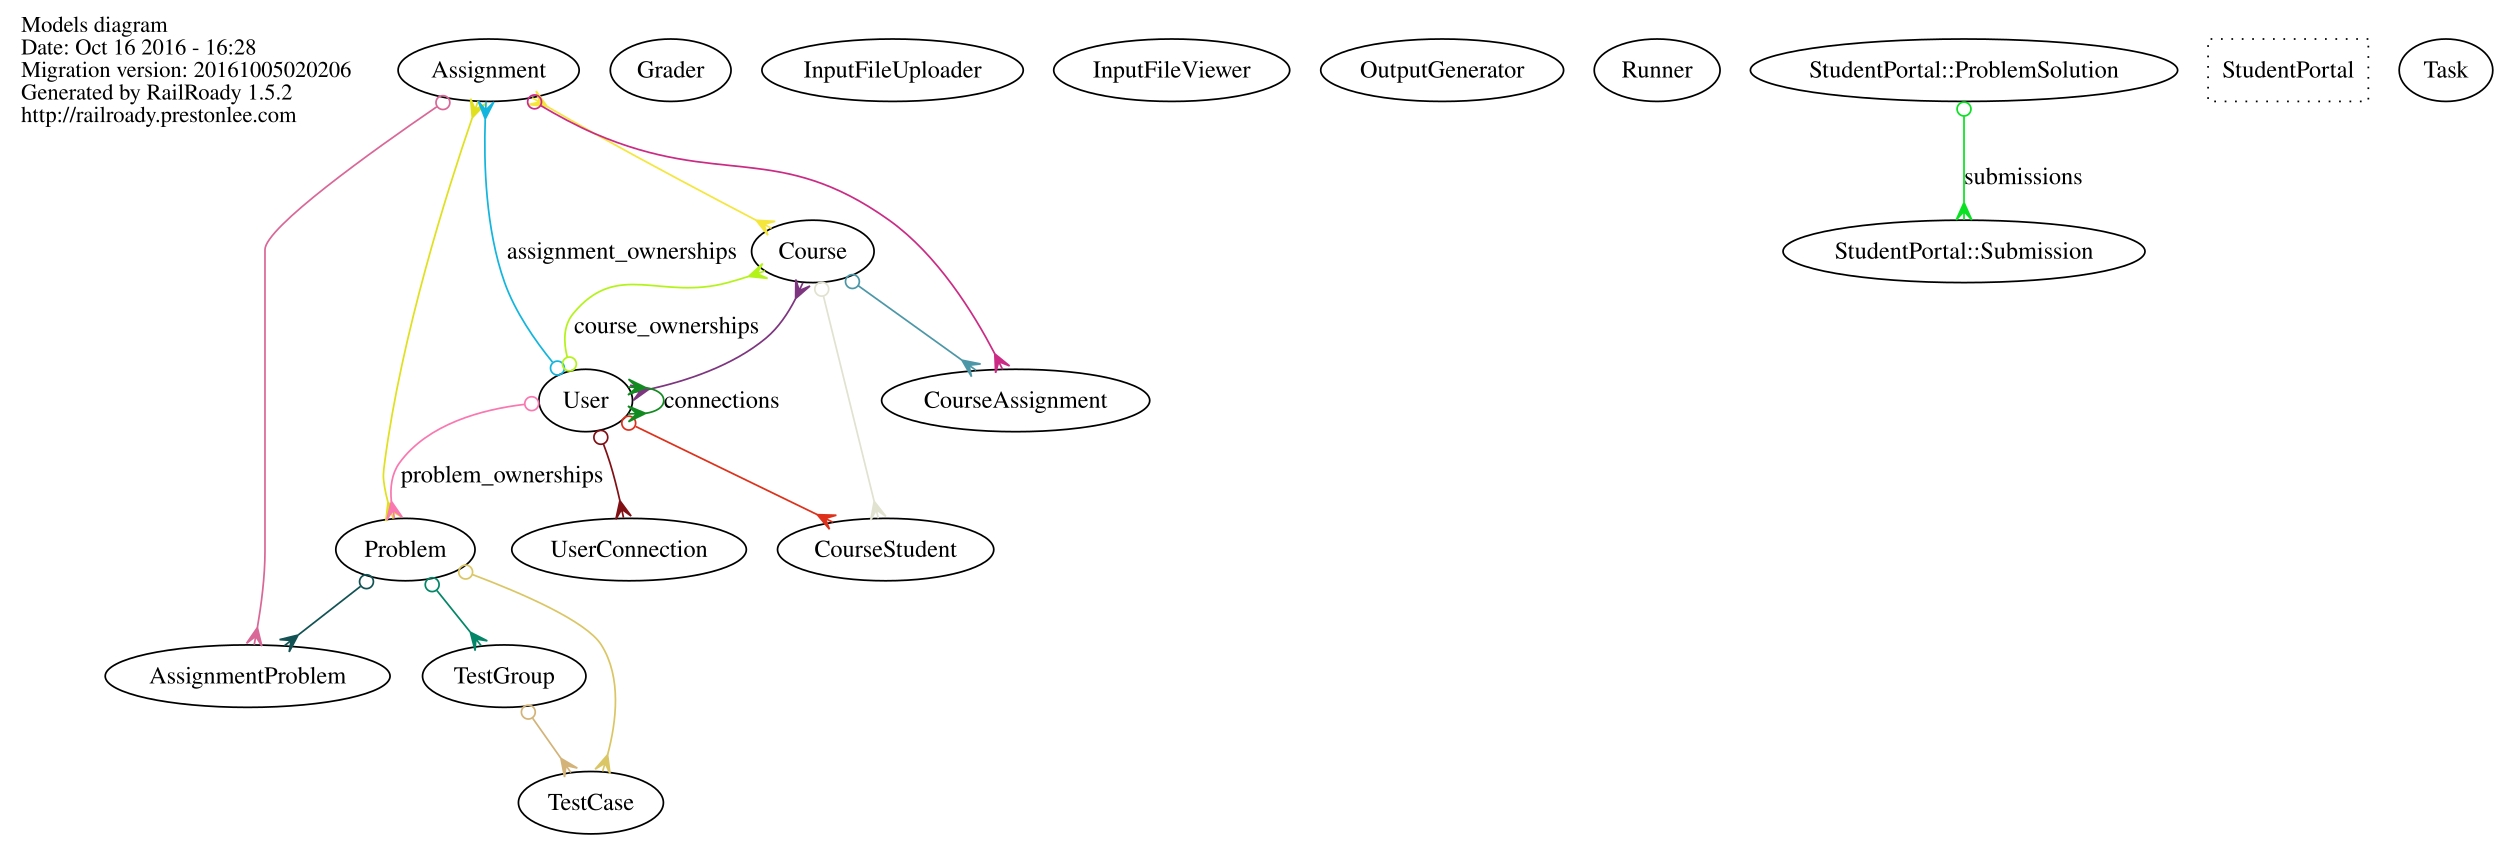
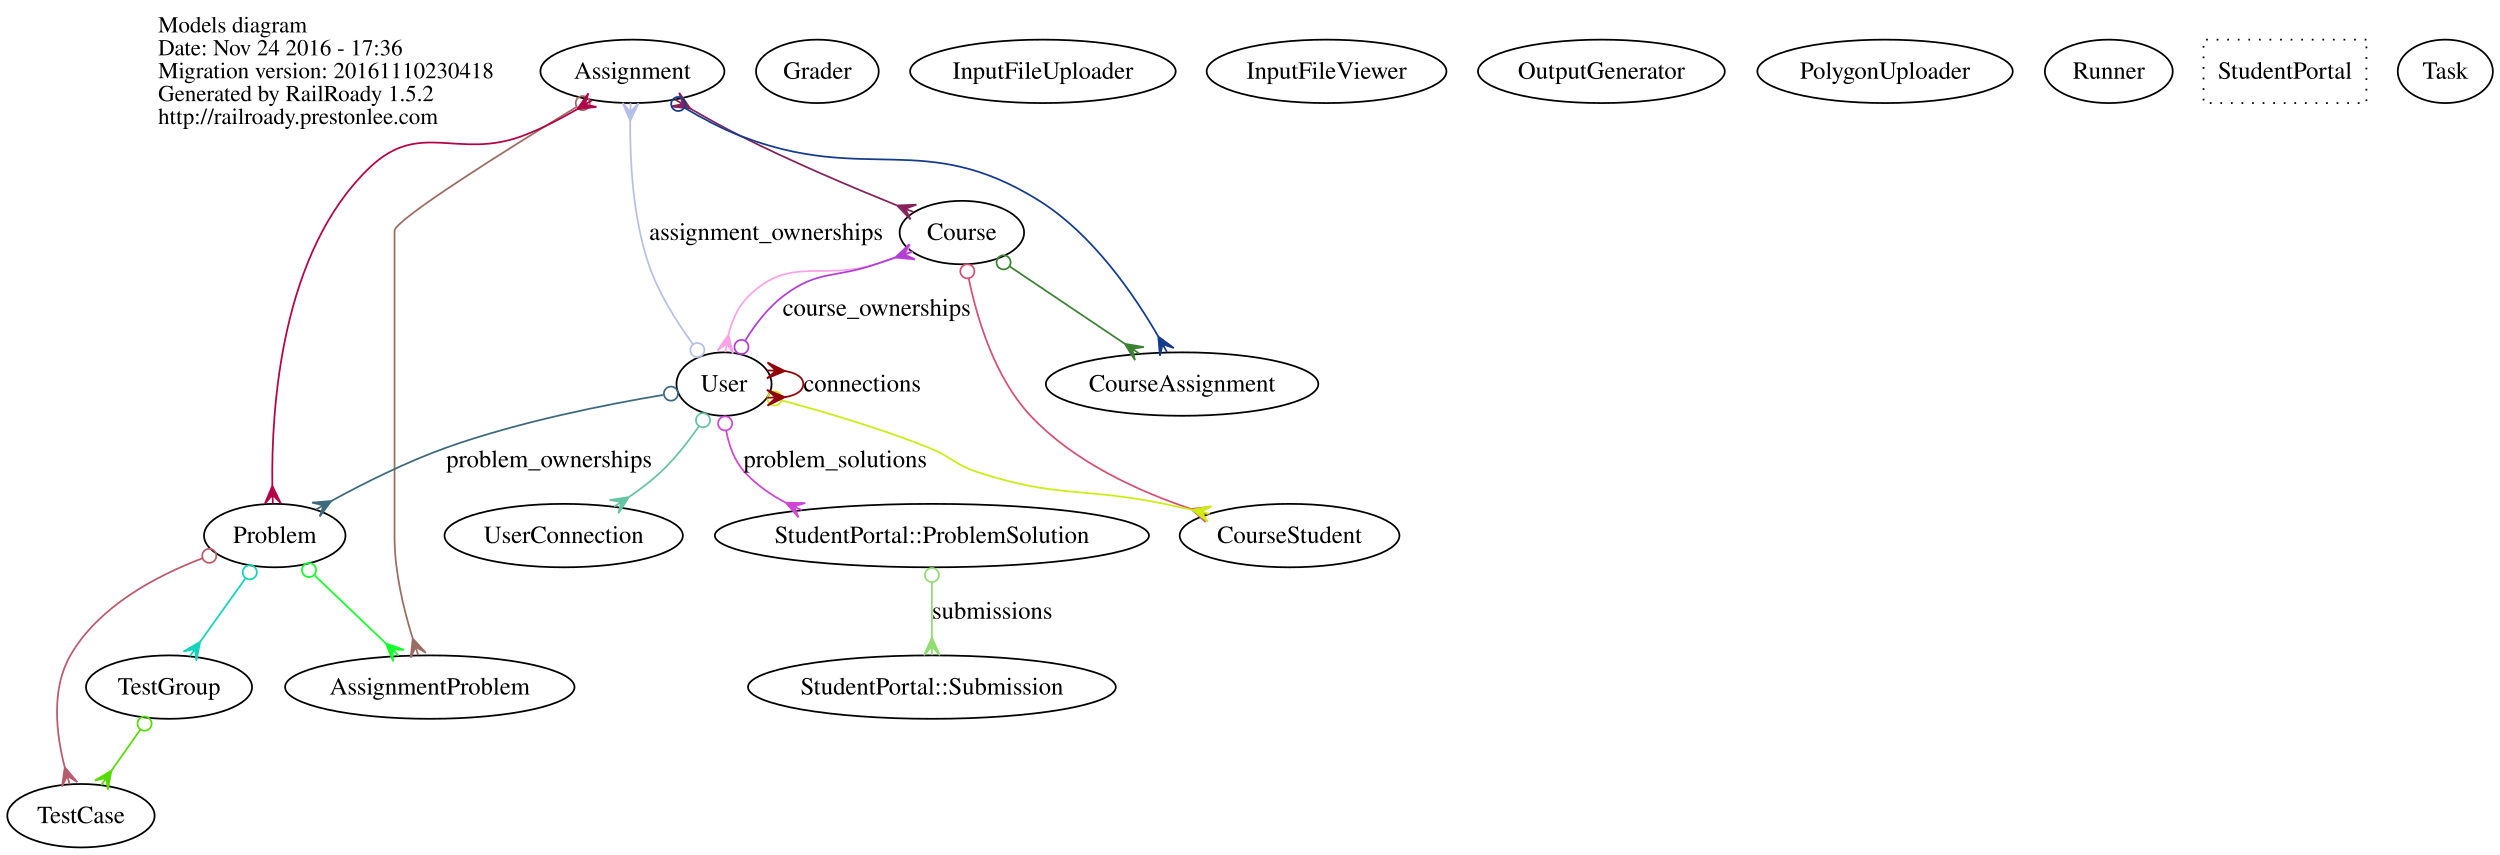
- <svg xmlns="http://www.w3.org/2000/svg" width="1442pt" height="485pt" viewBox="0.00 0.00 1441.69 485.00">
+ <svg xmlns="http://www.w3.org/2000/svg" width="1419pt" height="485pt" viewBox="0.00 0.00 1418.91 485.00">
  <g id="graph0" class="graph" transform="scale(1 1) rotate(0) translate(4 481)">
-     <polygon fill="none" stroke="none" points="-4,4 -4,-481 1437.69,-481 1437.69,4 -4,4" />
+     <polygon fill="none" stroke="none" points="-4,4 -4,-481 1414.91,-481 1414.91,4 -4,4" />
    <g id="node1" class="node">
-       <text text-anchor="start" x="8" y="-462.6" font-family="Times,serif" font-size="13.00">Models diagram</text>
-       <text text-anchor="start" x="8" y="-449.6" font-family="Times,serif" font-size="13.00">Date: Oct 16 2016 - 16:28</text>
-       <text text-anchor="start" x="8" y="-436.6" font-family="Times,serif" font-size="13.00">Migration version: 20161005020206</text>
-       <text text-anchor="start" x="8" y="-423.6" font-family="Times,serif" font-size="13.00">Generated by RailRoady 1.5.2</text>
-       <text text-anchor="start" x="8" y="-410.6" font-family="Times,serif" font-size="13.00">http://railroady.prestonlee.com</text>
+       <text text-anchor="start" x="85.694" y="-462.6" font-family="Times,serif" font-size="13.00">Models diagram</text>
+       <text text-anchor="start" x="85.694" y="-449.6" font-family="Times,serif" font-size="13.00">Date: Nov 24 2016 - 17:36</text>
+       <text text-anchor="start" x="85.694" y="-436.6" font-family="Times,serif" font-size="13.00">Migration version: 20161110230418</text>
+       <text text-anchor="start" x="85.694" y="-423.6" font-family="Times,serif" font-size="13.00">Generated by RailRoady 1.5.2</text>
+       <text text-anchor="start" x="85.694" y="-410.6" font-family="Times,serif" font-size="13.00">http://railroady.prestonlee.com</text>
    </g>
    <g id="node2" class="node">
-       <ellipse fill="none" stroke="black" cx="277.688" cy="-440.5" rx="52.219" ry="18" />
-       <text text-anchor="middle" x="277.688" y="-436.3" font-family="Times,serif" font-size="14.00">Assignment</text>
+       <ellipse fill="none" stroke="black" cx="354.905" cy="-440.5" rx="52.219" ry="18" />
+       <text text-anchor="middle" x="354.905" y="-436.3" font-family="Times,serif" font-size="14.00">Assignment</text>
    </g>
    <g id="node3" class="node">
-       <ellipse fill="none" stroke="black" cx="138.688" cy="-91" rx="82.154" ry="18" />
-       <text text-anchor="middle" x="138.688" y="-86.8" font-family="Times,serif" font-size="14.00">AssignmentProblem</text>
+       <ellipse fill="none" stroke="black" cx="239.905" cy="-91" rx="82.154" ry="18" />
+       <text text-anchor="middle" x="239.905" y="-86.8" font-family="Times,serif" font-size="14.00">AssignmentProblem</text>
    </g>
    <g id="edge3" class="edge">
-       <path fill="none" stroke="#d96797" d="M247.796,-419.433C209.69,-393.335 148.688,-349.589 148.688,-337 148.688,-337 148.688,-337 148.688,-163 148.688,-148.365 146.579,-132.197 144.298,-118.991" />
-       <ellipse fill="none" stroke="#d96797" cx="251.32" cy="-421.836" rx="4" ry="4" />
-       <polygon fill="#d96797" stroke="#d96797" points="144.291,-118.954 146.893,-108.301 143.379,-114.038 142.468,-109.121 142.468,-109.121 142.468,-109.121 143.379,-114.038 138.044,-109.941 144.291,-118.954 144.291,-118.954" />
+       <path fill="none" stroke="#9b6c62" d="M322.982,-420.18C283.064,-395.762 219.905,-356.155 219.905,-350 219.905,-350 219.905,-350 219.905,-176 219.905,-156.57 225.032,-135.283 230.094,-119" />
+       <ellipse fill="none" stroke="#9b6c62" cx="326.73" cy="-422.467" rx="4" ry="4" />
+       <polygon fill="#9b6c62" stroke="#9b6c62" points="230.229,-118.59 237.631,-110.499 231.793,-113.841 233.357,-109.092 233.357,-109.092 233.357,-109.092 231.793,-113.841 229.082,-107.684 230.229,-118.59 230.229,-118.59" />
    </g>
    <g id="node4" class="node">
-       <ellipse fill="none" stroke="black" cx="464.688" cy="-336" rx="35.322" ry="18" />
-       <text text-anchor="middle" x="464.688" y="-331.8" font-family="Times,serif" font-size="14.00">Course</text>
+       <ellipse fill="none" stroke="black" cx="541.905" cy="-349" rx="35.322" ry="18" />
+       <text text-anchor="middle" x="541.905" y="-344.8" font-family="Times,serif" font-size="14.00">Course</text>
    </g>
    <g id="edge2" class="edge">
-       <path fill="none" stroke="#f4e63c" d="M311.632,-419.437C320.407,-414.335 329.867,-408.909 338.688,-404 370.115,-386.508 406.417,-367.309 431.96,-353.964" />
-       <polygon fill="#f4e63c" stroke="#f4e63c" points="311.425,-419.557 300.521,-420.715 307.108,-422.079 302.79,-424.601 302.79,-424.601 302.79,-424.601 307.108,-422.079 305.06,-428.487 311.425,-419.557 311.425,-419.557" />
-       <polygon fill="#f4e63c" stroke="#f4e63c" points="431.987,-353.95 442.935,-353.317 436.421,-351.638 440.854,-349.326 440.854,-349.326 440.854,-349.326 436.421,-351.638 438.774,-345.336 431.987,-353.95 431.987,-353.95" />
+       <path fill="none" stroke="#862259" d="M387.821,-419.36C396.808,-414.133 406.628,-408.666 415.905,-404 445.187,-389.274 479.429,-374.764 504.82,-364.5" />
+       <polygon fill="#862259" stroke="#862259" points="387.776,-419.386 376.876,-420.592 383.469,-421.927 379.163,-424.467 379.163,-424.467 379.163,-424.467 383.469,-421.927 381.45,-428.343 387.776,-419.386 387.776,-419.386" />
+       <polygon fill="#862259" stroke="#862259" points="505.149,-364.368 516.106,-364.823 509.79,-362.507 514.431,-360.646 514.431,-360.646 514.431,-360.646 509.79,-362.507 512.756,-356.469 505.149,-364.368 505.149,-364.368" />
    </g>
    <g id="node5" class="node">
-       <ellipse fill="none" stroke="black" cx="581.688" cy="-250" rx="77.326" ry="18" />
-       <text text-anchor="middle" x="581.688" y="-245.8" font-family="Times,serif" font-size="14.00">CourseAssignment</text>
+       <ellipse fill="none" stroke="black" cx="666.905" cy="-263" rx="77.326" ry="18" />
+       <text text-anchor="middle" x="666.905" y="-258.8" font-family="Times,serif" font-size="14.00">CourseAssignment</text>
    </g>
    <g id="edge1" class="edge">
-       <path fill="none" stroke="#cb2b84" d="M307.831,-420.028C317.441,-414.352 328.284,-408.479 338.688,-404 411.024,-372.856 444.597,-399.769 508.688,-354 536.435,-334.185 557.417,-300.417 569.609,-276.971" />
-       <ellipse fill="none" stroke="#cb2b84" cx="304.175" cy="-422.236" rx="4" ry="4" />
-       <polygon fill="#cb2b84" stroke="#cb2b84" points="569.659,-276.87 578.165,-269.949 571.901,-272.401 574.142,-267.931 574.142,-267.931 574.142,-267.931 571.901,-272.401 570.12,-265.914 569.659,-276.87 569.659,-276.87" />
+       <path fill="none" stroke="#153b8c" d="M384.612,-419.715C394.274,-413.971 405.257,-408.138 415.905,-404 487.978,-375.989 520.365,-408.031 585.905,-367 616.035,-348.137 639.561,-313.927 653.32,-290.133" />
+       <ellipse fill="none" stroke="#153b8c" cx="380.921" cy="-421.973" rx="4" ry="4" />
+       <polygon fill="#153b8c" stroke="#153b8c" points="653.396,-289.997 662.203,-283.464 655.836,-285.632 658.276,-281.268 658.276,-281.268 658.276,-281.268 655.836,-285.632 654.348,-279.072 653.396,-289.997 653.396,-289.997" />
+     </g>
+     <g id="node12" class="node">
+       <ellipse fill="none" stroke="black" cx="151.905" cy="-177" rx="40.149" ry="18" />
+       <text text-anchor="middle" x="151.905" y="-172.8" font-family="Times,serif" font-size="14.00">Problem</text>
+     </g>
+     <g id="edge4" class="edge">
+       <path fill="none" stroke="#b30348" d="M323.49,-418.958C313.969,-413.444 303.278,-407.928 292.905,-404 255.979,-390.016 234.515,-413.214 205.905,-386 155.585,-338.134 149.893,-249.899 150.533,-205.314" />
+       <polygon fill="#b30348" stroke="#b30348" points="323.638,-419.047 329.896,-428.051 327.925,-421.62 332.212,-424.193 332.212,-424.193 332.212,-424.193 327.925,-421.62 334.528,-420.335 323.638,-419.047 323.638,-419.047" />
+       <polygon fill="#b30348" stroke="#b30348" points="150.536,-205.219 155.298,-195.341 150.668,-200.221 150.799,-195.223 150.799,-195.223 150.799,-195.223 150.668,-200.221 146.301,-195.104 150.536,-205.219 150.536,-205.219" />
+     </g>
+     <g id="edge5" class="edge">
+       <path fill="none" stroke="#3b8333" d="M569.062,-329.751C588.256,-316.852 614.076,-299.502 634.372,-285.863" />
+       <ellipse fill="none" stroke="#3b8333" cx="565.587" cy="-332.086" rx="4" ry="4" />
+       <polygon fill="#3b8333" stroke="#3b8333" points="634.396,-285.846 645.206,-284.003 638.546,-283.057 642.696,-280.268 642.696,-280.268 642.696,-280.268 638.546,-283.057 640.186,-276.533 634.396,-285.846 634.396,-285.846" />
+     </g>
+     <g id="node6" class="node">
+       <ellipse fill="none" stroke="black" cx="727.905" cy="-177" rx="62.367" ry="18" />
+       <text text-anchor="middle" x="727.905" y="-172.8" font-family="Times,serif" font-size="14.00">CourseStudent</text>
+     </g>
+     <g id="edge6" class="edge">
+       <path fill="none" stroke="#d45173" d="M545.789,-323.034C550.513,-300.198 560.536,-266.754 580.905,-245 605.209,-219.045 641.493,-202.365 671.931,-192.14" />
+       <ellipse fill="none" stroke="#d45173" cx="545.03" cy="-326.998" rx="4" ry="4" />
+       <polygon fill="#d45173" stroke="#d45173" points="672.063,-192.098 682.96,-193.328 676.824,-190.57 681.585,-189.043 681.585,-189.043 681.585,-189.043 676.824,-190.57 680.211,-184.758 672.063,-192.098 672.063,-192.098" />
+     </g>
+     <g id="node20" class="node">
+       <ellipse fill="none" stroke="black" cx="406.905" cy="-263" rx="27" ry="18" />
+       <text text-anchor="middle" x="406.905" y="-258.8" font-family="Times,serif" font-size="14.00">User</text>
+     </g>
+     <g id="edge7" class="edge">
+       <path fill="none" stroke="#f9a4e6" d="M504.495,-334.639C500.597,-333.361 496.681,-332.124 492.905,-331 461.293,-321.585 444.614,-335.932 420.905,-313 414.914,-307.205 411.436,-299.038 409.433,-291.03" />
+       <polygon fill="#f9a4e6" stroke="#f9a4e6" points="504.582,-334.668 512.624,-342.123 509.321,-336.263 514.059,-337.858 514.059,-337.858 514.059,-337.858 509.321,-336.263 515.495,-333.594 504.582,-334.668 504.582,-334.668" />
+       <polygon fill="#f9a4e6" stroke="#f9a4e6" points="409.427,-290.996 412.032,-280.344 408.517,-286.079 407.607,-281.163 407.607,-281.163 407.607,-281.163 408.517,-286.079 403.183,-281.982 409.427,-290.996 409.427,-290.996" />
+     </g>
+     <g id="node7" class="node">
+       <ellipse fill="none" stroke="black" cx="459.905" cy="-440.5" rx="34.811" ry="18" />
+       <text text-anchor="middle" x="459.905" y="-436.3" font-family="Times,serif" font-size="14.00">Grader</text>
+     </g>
+     <g id="node8" class="node">
+       <ellipse fill="none" stroke="black" cx="587.905" cy="-440.5" rx="75.371" ry="18" />
+       <text text-anchor="middle" x="587.905" y="-436.3" font-family="Times,serif" font-size="14.00">InputFileUploader</text>
+     </g>
+     <g id="node9" class="node">
+       <ellipse fill="none" stroke="black" cx="748.905" cy="-440.5" rx="68.06" ry="18" />
+       <text text-anchor="middle" x="748.905" y="-436.3" font-family="Times,serif" font-size="14.00">InputFileViewer</text>
+     </g>
+     <g id="node10" class="node">
+       <ellipse fill="none" stroke="black" cx="904.905" cy="-440.5" rx="70.049" ry="18" />
+       <text text-anchor="middle" x="904.905" y="-436.3" font-family="Times,serif" font-size="14.00">OutputGenerator</text>
    </g>
    <g id="node11" class="node">
-       <ellipse fill="none" stroke="black" cx="229.688" cy="-164" rx="40.149" ry="18" />
-       <text text-anchor="middle" x="229.688" y="-159.8" font-family="Times,serif" font-size="14.00">Problem</text>
+       <ellipse fill="none" stroke="black" cx="1065.91" cy="-440.5" rx="72.489" ry="18" />
+       <text text-anchor="middle" x="1065.91" y="-436.3" font-family="Times,serif" font-size="14.00">PolygonUploader</text>
    </g>
-     <g id="edge4" class="edge">
-       <path fill="none" stroke="#e0e01e" d="M268.177,-412.875C253.828,-371.147 227.3,-287.507 217.688,-214 216.881,-207.83 216.665,-206.138 217.688,-200 218.147,-197.244 218.797,-194.414 219.559,-191.614" />
-       <polygon fill="#e0e01e" stroke="#e0e01e" points="268.257,-413.105 267.295,-424.029 269.901,-417.827 271.545,-422.549 271.545,-422.549 271.545,-422.549 269.901,-417.827 275.794,-421.07 268.257,-413.105 268.257,-413.105" />
-       <polygon fill="#e0e01e" stroke="#e0e01e" points="219.649,-191.33 226.962,-183.158 221.161,-186.564 222.673,-181.798 222.673,-181.798 222.673,-181.798 221.161,-186.564 218.383,-180.437 219.649,-191.33 219.649,-191.33" />
+     <g id="edge8" class="edge">
+       <path fill="none" stroke="#14fe2b" d="M174.527,-154.407C186.816,-142.676 202.045,-128.139 214.713,-116.048" />
+       <ellipse fill="none" stroke="#14fe2b" cx="171.351" cy="-157.438" rx="4" ry="4" />
+       <polygon fill="#14fe2b" stroke="#14fe2b" points="214.986,-115.787 225.327,-112.137 218.603,-112.334 222.22,-108.882 222.22,-108.882 222.22,-108.882 218.603,-112.334 219.112,-105.627 214.986,-115.787 214.986,-115.787" />
    </g>
-     <g id="edge5" class="edge">
-       <path fill="none" stroke="#4c97a7" d="M490.874,-316.2C508.568,-303.497 532.008,-286.668 550.642,-273.289" />
-       <ellipse fill="none" stroke="#4c97a7" cx="487.52" cy="-318.607" rx="4" ry="4" />
-       <polygon fill="#4c97a7" stroke="#4c97a7" points="550.704,-273.245 561.452,-271.068 554.766,-270.329 558.827,-267.413 558.827,-267.413 558.827,-267.413 554.766,-270.329 556.203,-263.757 550.704,-273.245 550.704,-273.245" />
+     <g id="node18" class="node">
+       <ellipse fill="none" stroke="black" cx="41.905" cy="-18" rx="41.811" ry="18" />
+       <text text-anchor="middle" x="41.905" y="-13.8" font-family="Times,serif" font-size="14.00">TestCase</text>
    </g>
-     <g id="node6" class="node">
-       <ellipse fill="none" stroke="black" cx="506.688" cy="-164" rx="62.367" ry="18" />
-       <text text-anchor="middle" x="506.688" y="-159.8" font-family="Times,serif" font-size="14.00">CourseStudent</text>
-     </g>
-     <g id="edge6" class="edge">
-       <path fill="none" stroke="#e1e2d0" d="M470.805,-310.24C478.6,-278.688 492.023,-224.355 500.057,-191.84" />
-       <ellipse fill="none" stroke="#e1e2d0" cx="469.828" cy="-314.195" rx="4" ry="4" />
-       <polygon fill="#e1e2d0" stroke="#e1e2d0" points="500.063,-191.814 506.83,-183.185 501.262,-186.96 502.462,-182.106 502.462,-182.106 502.462,-182.106 501.262,-186.96 498.093,-181.026 500.063,-191.814 500.063,-191.814" />
+     <g id="edge9" class="edge">
+       <path fill="none" stroke="#ba5a6d" d="M110.851,-164.11C84.352,-154.066 51.937,-136.774 35.905,-109 24.874,-89.89 27.804,-64.55 32.669,-45.629" />
+       <ellipse fill="none" stroke="#ba5a6d" cx="114.742" cy="-165.517" rx="4" ry="4" />
+       <polygon fill="#ba5a6d" stroke="#ba5a6d" points="32.716,-45.464 39.816,-37.107 34.105,-40.661 35.493,-35.858 35.493,-35.858 35.493,-35.858 34.105,-40.661 31.171,-34.608 32.716,-45.464 32.716,-45.464" />
    </g>
    <g id="node19" class="node">
-       <ellipse fill="none" stroke="black" cx="333.688" cy="-250" rx="27" ry="18" />
-       <text text-anchor="middle" x="333.688" y="-245.8" font-family="Times,serif" font-size="14.00">User</text>
+       <ellipse fill="none" stroke="black" cx="91.905" cy="-91" rx="47.124" ry="18" />
+       <text text-anchor="middle" x="91.905" y="-86.8" font-family="Times,serif" font-size="14.00">TestGroup</text>
    </g>
-     <g id="edge7" class="edge">
-       <path fill="none" stroke="#7c357e" d="M454.658,-308.589C450.466,-300.417 444.867,-291.997 437.688,-286 418.502,-269.974 391.661,-261.182 370.052,-256.418" />
-       <polygon fill="#7c357e" stroke="#7c357e" points="454.765,-308.821 454.854,-319.786 456.853,-313.364 458.942,-317.906 458.942,-317.906 458.942,-317.906 456.853,-313.364 463.031,-316.026 454.765,-308.821 454.765,-308.821" />
-       <polygon fill="#7c357e" stroke="#7c357e" points="370.035,-256.414 361.117,-250.033 365.133,-255.429 360.231,-254.445 360.231,-254.445 360.231,-254.445 365.133,-255.429 359.344,-258.856 370.035,-256.414 370.035,-256.414" />
+     <g id="edge10" class="edge">
+       <path fill="none" stroke="#12d4ba" d="M135.357,-152.833C127.365,-141.643 117.766,-128.205 109.625,-116.808" />
+       <ellipse fill="none" stroke="#12d4ba" cx="137.726" cy="-156.149" rx="4" ry="4" />
+       <polygon fill="#12d4ba" stroke="#12d4ba" points="109.547,-116.699 107.397,-105.946 106.641,-112.63 103.735,-108.561 103.735,-108.561 103.735,-108.561 106.641,-112.63 100.073,-111.177 109.547,-116.699 109.547,-116.699" />
    </g>
-     <g id="node7" class="node">
-       <ellipse fill="none" stroke="black" cx="382.688" cy="-440.5" rx="34.811" ry="18" />
-       <text text-anchor="middle" x="382.688" y="-436.3" font-family="Times,serif" font-size="14.00">Grader</text>
+     <g id="node13" class="node">
+       <ellipse fill="none" stroke="black" cx="1192.91" cy="-440.5" rx="36.282" ry="18" />
+       <text text-anchor="middle" x="1192.91" y="-436.3" font-family="Times,serif" font-size="14.00">Runner</text>
    </g>
-     <g id="node8" class="node">
-       <ellipse fill="none" stroke="black" cx="510.688" cy="-440.5" rx="75.371" ry="18" />
-       <text text-anchor="middle" x="510.688" y="-436.3" font-family="Times,serif" font-size="14.00">InputFileUploader</text>
+     <g id="node14" class="node">
+       <ellipse fill="none" stroke="black" cx="524.905" cy="-177" rx="123.223" ry="18" />
+       <text text-anchor="middle" x="524.905" y="-172.8" font-family="Times,serif" font-size="14.00">StudentPortal::ProblemSolution</text>
    </g>
-     <g id="node9" class="node">
-       <ellipse fill="none" stroke="black" cx="671.688" cy="-440.5" rx="68.06" ry="18" />
-       <text text-anchor="middle" x="671.688" y="-436.3" font-family="Times,serif" font-size="14.00">InputFileViewer</text>
+     <g id="node15" class="node">
+       <ellipse fill="none" stroke="black" cx="524.905" cy="-91" rx="104.397" ry="18" />
+       <text text-anchor="middle" x="524.905" y="-86.8" font-family="Times,serif" font-size="14.00">StudentPortal::Submission</text>
    </g>
-     <g id="node10" class="node">
-       <ellipse fill="none" stroke="black" cx="827.688" cy="-440.5" rx="70.049" ry="18" />
-       <text text-anchor="middle" x="827.688" y="-436.3" font-family="Times,serif" font-size="14.00">OutputGenerator</text>
+     <g id="edge11" class="edge">
+       <path fill="none" stroke="#92dd72" d="M524.905,-150.257C524.905,-140.441 524.905,-129.226 524.905,-119.273" />
+       <ellipse fill="none" stroke="#92dd72" cx="524.905" cy="-154.595" rx="4" ry="4" />
+       <polygon fill="#92dd72" stroke="#92dd72" points="524.905,-119.095 529.405,-109.095 524.905,-114.095 524.905,-109.095 524.905,-109.095 524.905,-109.095 524.905,-114.095 520.405,-109.095 524.905,-119.095 524.905,-119.095" />
+       <text text-anchor="middle" x="559.136" y="-129.8" font-family="Times,serif" font-size="14.00">submissions</text>
    </g>
-     <g id="edge8" class="edge">
-       <path fill="none" stroke="#125254" d="M203.835,-142.829C192.642,-134.096 179.487,-123.832 167.939,-114.822" />
-       <ellipse fill="none" stroke="#125254" cx="207.235" cy="-145.482" rx="4" ry="4" />
-       <polygon fill="#125254" stroke="#125254" points="167.75,-114.675 162.633,-104.975 163.807,-111.599 159.865,-108.523 159.865,-108.523 159.865,-108.523 163.807,-111.599 157.097,-112.071 167.75,-114.675 167.75,-114.675" />
+     <g id="node16" class="node">
+       <polygon fill="none" stroke="black" stroke-dasharray="1,5" points="1339.13,-458.5 1246.68,-458.5 1246.68,-422.5 1339.13,-422.5 1339.13,-458.5" />
+       <text text-anchor="middle" x="1292.91" y="-436.3" font-family="Times,serif" font-size="14.00">StudentPortal</text>
    </g>
    <g id="node17" class="node">
-       <ellipse fill="none" stroke="black" cx="336.688" cy="-18" rx="41.811" ry="18" />
-       <text text-anchor="middle" x="336.688" y="-13.8" font-family="Times,serif" font-size="14.00">TestCase</text>
-     </g>
-     <g id="edge9" class="edge">
-       <path fill="none" stroke="#dbc665" d="M268.323,-149.6C297.556,-138.587 334.092,-122.634 342.688,-109 354.51,-90.248 351.423,-64.715 346.301,-45.634" />
-       <ellipse fill="none" stroke="#dbc665" cx="264.437" cy="-151.04" rx="4" ry="4" />
-       <polygon fill="#dbc665" stroke="#dbc665" points="346.298,-45.624 347.725,-34.752 344.857,-40.837 343.416,-36.049 343.416,-36.049 343.416,-36.049 344.857,-40.837 339.107,-37.345 346.298,-45.624 346.298,-45.624" />
-     </g>
-     <g id="node18" class="node">
-       <ellipse fill="none" stroke="black" cx="286.688" cy="-91" rx="47.124" ry="18" />
-       <text text-anchor="middle" x="286.688" y="-86.8" font-family="Times,serif" font-size="14.00">TestGroup</text>
-     </g>
-     <g id="edge10" class="edge">
-       <path fill="none" stroke="#028667" d="M247.846,-140.382C253.942,-132.788 260.768,-124.286 266.977,-116.551" />
-       <ellipse fill="none" stroke="#028667" cx="245.126" cy="-143.77" rx="4" ry="4" />
-       <polygon fill="#028667" stroke="#028667" points="267.149,-116.338 276.918,-111.357 270.279,-112.439 273.409,-108.54 273.409,-108.54 273.409,-108.54 270.279,-112.439 269.9,-105.723 267.149,-116.338 267.149,-116.338" />
-     </g>
-     <g id="node12" class="node">
-       <ellipse fill="none" stroke="black" cx="951.688" cy="-440.5" rx="36.282" ry="18" />
-       <text text-anchor="middle" x="951.688" y="-436.3" font-family="Times,serif" font-size="14.00">Runner</text>
-     </g>
-     <g id="node13" class="node">
-       <ellipse fill="none" stroke="black" cx="1128.69" cy="-440.5" rx="123.223" ry="18" />
-       <text text-anchor="middle" x="1128.69" y="-436.3" font-family="Times,serif" font-size="14.00">StudentPortal::ProblemSolution</text>
-     </g>
-     <g id="node14" class="node">
-       <ellipse fill="none" stroke="black" cx="1128.69" cy="-336" rx="104.397" ry="18" />
-       <text text-anchor="middle" x="1128.69" y="-331.8" font-family="Times,serif" font-size="14.00">StudentPortal::Submission</text>
-     </g>
-     <g id="edge11" class="edge">
-       <path fill="none" stroke="#0be123" d="M1128.69,-414.017C1128.69,-398.986 1128.69,-379.959 1128.69,-364.577" />
-       <ellipse fill="none" stroke="#0be123" cx="1128.69" cy="-418.112" rx="4" ry="4" />
-       <polygon fill="#0be123" stroke="#0be123" points="1128.69,-364.131 1133.19,-354.131 1128.69,-359.131 1128.69,-354.131 1128.69,-354.131 1128.69,-354.131 1128.69,-359.131 1124.19,-354.131 1128.69,-364.131 1128.69,-364.131" />
-       <text text-anchor="middle" x="1162.92" y="-374.8" font-family="Times,serif" font-size="14.00">submissions</text>
-     </g>
-     <g id="node15" class="node">
-       <polygon fill="none" stroke="black" stroke-dasharray="1,5" points="1361.91,-458.5 1269.47,-458.5 1269.47,-422.5 1361.91,-422.5 1361.91,-458.5" />
-       <text text-anchor="middle" x="1315.69" y="-436.3" font-family="Times,serif" font-size="14.00">StudentPortal</text>
-     </g>
-     <g id="node16" class="node">
-       <ellipse fill="none" stroke="black" cx="1406.69" cy="-440.5" rx="27" ry="18" />
-       <text text-anchor="middle" x="1406.69" y="-436.3" font-family="Times,serif" font-size="14.00">Task</text>
+       <ellipse fill="none" stroke="black" cx="1383.91" cy="-440.5" rx="27" ry="18" />
+       <text text-anchor="middle" x="1383.91" y="-436.3" font-family="Times,serif" font-size="14.00">Task</text>
    </g>
    <g id="edge12" class="edge">
-       <path fill="none" stroke="#d3b378" d="M303.073,-66.734C308.261,-59.366 314.014,-51.197 319.272,-43.73" />
-       <ellipse fill="none" stroke="#d3b378" cx="300.588" cy="-70.262" rx="4" ry="4" />
-       <polygon fill="#d3b378" stroke="#d3b378" points="319.396,-43.554 328.833,-37.969 322.275,-39.466 325.154,-35.378 325.154,-35.378 325.154,-35.378 322.275,-39.466 321.475,-32.787 319.396,-43.554 319.396,-43.554" />
+       <path fill="none" stroke="#58da05" d="M75.52,-66.734C70.332,-59.366 64.579,-51.197 59.321,-43.73" />
+       <ellipse fill="none" stroke="#58da05" cx="78.005" cy="-70.262" rx="4" ry="4" />
+       <polygon fill="#58da05" stroke="#58da05" points="59.197,-43.554 57.118,-32.787 56.318,-39.466 53.439,-35.378 53.439,-35.378 53.439,-35.378 56.318,-39.466 49.76,-37.969 59.197,-43.554 59.197,-43.554" />
    </g>
    <g id="edge14" class="edge">
-       <path fill="none" stroke="#12b5dd" d="M314.537,-272.096C304.452,-284.524 292.954,-301.09 286.922,-318 275.902,-348.895 274.844,-386.937 275.723,-412.135" />
-       <ellipse fill="none" stroke="#12b5dd" cx="317.38" cy="-268.705" rx="4" ry="4" />
-       <polygon fill="#12b5dd" stroke="#12b5dd" points="275.736,-412.424 271.719,-422.628 275.975,-417.418 276.214,-422.413 276.214,-422.413 276.214,-422.413 275.975,-417.418 280.709,-422.198 275.736,-412.424 275.736,-412.424" />
-       <text text-anchor="middle" x="354.571" y="-331.8" font-family="Times,serif" font-size="14.00">assignment_ownerships</text>
+       <path fill="none" stroke="#b8bfe7" d="M389.274,-285.628C380.117,-298.117 369.704,-314.568 364.14,-331 355.125,-357.621 353.466,-389.916 353.66,-412.316" />
+       <ellipse fill="none" stroke="#b8bfe7" cx="391.781" cy="-282.314" rx="4" ry="4" />
+       <polygon fill="#b8bfe7" stroke="#b8bfe7" points="353.663,-412.451 349.381,-422.546 353.772,-417.45 353.88,-422.449 353.88,-422.449 353.88,-422.449 353.772,-417.45 358.379,-422.351 353.663,-412.451 353.663,-412.451" />
+       <text text-anchor="middle" x="430.788" y="-344.8" font-family="Times,serif" font-size="14.00">assignment_ownerships</text>
    </g>
    <g id="edge15" class="edge">
-       <path fill="none" stroke="#b4f319" d="M323.032,-274.958C320.856,-283.671 320.704,-293.07 326.377,-300 352.025,-331.333 376.624,-307.34 415.688,-318 419.536,-319.05 423.519,-320.246 427.476,-321.505" />
-       <ellipse fill="none" stroke="#b4f319" cx="324.276" cy="-271.051" rx="4" ry="4" />
-       <polygon fill="#b4f319" stroke="#b4f319" points="427.673,-321.571 435.747,-328.992 432.419,-323.146 437.164,-324.721 437.164,-324.721 437.164,-324.721 432.419,-323.146 438.582,-320.45 427.673,-321.571 427.673,-321.571" />
-       <text text-anchor="middle" x="380.343" y="-288.8" font-family="Times,serif" font-size="14.00">course_ownerships</text>
+       <path fill="none" stroke="#b23ed5" d="M418.872,-287.603C424.43,-296.602 431.775,-306.296 440.595,-313 460.169,-327.879 469.666,-322.971 492.905,-331 496.477,-332.234 500.195,-333.521 503.914,-334.809" />
+       <ellipse fill="none" stroke="#b23ed5" cx="416.815" cy="-284.064" rx="4" ry="4" />
+       <polygon fill="#b23ed5" stroke="#b23ed5" points="504.218,-334.914 512.193,-342.441 508.942,-336.552 513.666,-338.189 513.666,-338.189 513.666,-338.189 508.942,-336.552 515.14,-333.937 504.218,-334.914 504.218,-334.914" />
+       <text text-anchor="middle" x="493.561" y="-301.8" font-family="Times,serif" font-size="14.00">course_ownerships</text>
    </g>
    <g id="edge13" class="edge">
-       <path fill="none" stroke="#dd311b" d="M362.476,-235.022C391.121,-221.113 435.294,-199.665 467.204,-184.171" />
-       <ellipse fill="none" stroke="#dd311b" cx="358.499" cy="-236.953" rx="4" ry="4" />
-       <polygon fill="#dd311b" stroke="#dd311b" points="467.273,-184.138 478.234,-183.818 471.771,-181.954 476.269,-179.77 476.269,-179.77 476.269,-179.77 471.771,-181.954 474.303,-175.722 467.273,-184.138 467.273,-184.138" />
+       <path fill="none" stroke="#ccec12" d="M439.694,-253.714C463.209,-247.385 495.452,-237.913 522.905,-227 535.835,-221.861 537.681,-217.323 550.905,-213 596.326,-198.153 610.088,-204.569 656.905,-195 661.975,-193.964 667.234,-192.826 672.492,-191.644" />
+       <ellipse fill="none" stroke="#ccec12" cx="435.629" cy="-254.793" rx="4" ry="4" />
+       <polygon fill="#ccec12" stroke="#ccec12" points="672.808,-191.572 683.561,-193.722 677.681,-190.454 682.554,-189.336 682.554,-189.336 682.554,-189.336 677.681,-190.454 681.548,-184.95 672.808,-191.572 672.808,-191.572" />
    </g>
    <g id="edge16" class="edge">
-       <path fill="none" stroke="#f978b0" d="M298.461,-247.767C273.866,-244.839 242.618,-236.533 226.26,-214 221.662,-207.666 220.802,-199.576 221.59,-191.802" />
-       <ellipse fill="none" stroke="#f978b0" cx="302.536" cy="-248.171" rx="4" ry="4" />
-       <polygon fill="#f978b0" stroke="#f978b0" points="221.594,-191.776 227.826,-182.753 222.497,-186.858 223.4,-181.94 223.4,-181.94 223.4,-181.94 222.497,-186.858 218.974,-181.128 221.594,-191.776 221.594,-191.776" />
-       <text text-anchor="middle" x="285.402" y="-202.8" font-family="Times,serif" font-size="14.00">problem_ownerships</text>
+       <path fill="none" stroke="#3d6a7b" d="M372.477,-256.863C340.117,-251.45 290.639,-241.657 249.478,-227 226.868,-218.949 202.757,-206.877 184.159,-196.729" />
+       <ellipse fill="none" stroke="#3d6a7b" cx="376.776" cy="-257.565" rx="4" ry="4" />
+       <polygon fill="#3d6a7b" stroke="#3d6a7b" points="183.983,-196.632 177.422,-187.845 179.611,-194.206 175.239,-191.78 175.239,-191.78 175.239,-191.78 179.611,-194.206 173.056,-195.715 183.983,-196.632 183.983,-196.632" />
+       <text text-anchor="middle" x="307.619" y="-215.8" font-family="Times,serif" font-size="14.00">problem_ownerships</text>
+     </g>
+     <g id="edge17" class="edge">
+       <path fill="none" stroke="#d045d5" d="M408.142,-236.506C409.726,-228.143 412.817,-219.372 418.685,-213 425.225,-205.897 433.232,-200.234 441.89,-195.717" />
+       <ellipse fill="none" stroke="#d045d5" cx="407.563" cy="-240.666" rx="4" ry="4" />
+       <polygon fill="#d045d5" stroke="#d045d5" points="442.051,-195.642 453.015,-195.493 446.582,-193.528 451.113,-191.415 451.113,-191.415 451.113,-191.415 446.582,-193.528 449.21,-187.336 442.051,-195.642 442.051,-195.642" />
+       <text text-anchor="middle" x="470.016" y="-215.8" font-family="Times,serif" font-size="14.00">problem_solutions</text>
+     </g>
+     <g id="edge19" class="edge">
+       <path fill="none" stroke="#900108" d="M441.48,-270.406C447.62,-269.437 451.905,-266.968 451.905,-263 451.905,-259.032 447.62,-256.563 441.48,-255.594" />
+       <polygon fill="#900108" stroke="#900108" points="441.432,-270.407 431.283,-266.255 436.435,-270.58 431.438,-270.752 431.438,-270.752 431.438,-270.752 436.435,-270.58 431.593,-275.249 441.432,-270.407 441.432,-270.407" />
+       <polygon fill="#900108" stroke="#900108" points="441.432,-255.593 431.593,-250.751 436.435,-255.42 431.438,-255.248 431.438,-255.248 431.438,-255.248 436.435,-255.42 431.283,-259.745 441.432,-255.593 441.432,-255.593" />
+       <text text-anchor="middle" x="485.34" y="-258.8" font-family="Times,serif" font-size="14.00">connections</text>
+     </g>
+     <g id="node21" class="node">
+       <ellipse fill="none" stroke="black" cx="315.905" cy="-177" rx="67.653" ry="18" />
+       <text text-anchor="middle" x="315.905" y="-172.8" font-family="Times,serif" font-size="14.00">UserConnection</text>
    </g>
    <g id="edge18" class="edge">
-       <path fill="none" stroke="#118b1f" d="M368.262,-257.406C374.403,-256.437 378.688,-253.968 378.688,-250 378.688,-246.032 374.403,-243.563 368.262,-242.594" />
-       <polygon fill="#118b1f" stroke="#118b1f" points="368.214,-257.407 358.065,-253.255 363.217,-257.58 358.22,-257.752 358.22,-257.752 358.22,-257.752 363.217,-257.58 358.375,-262.249 368.214,-257.407 368.214,-257.407" />
-       <polygon fill="#118b1f" stroke="#118b1f" points="368.214,-242.593 358.375,-237.751 363.217,-242.42 358.22,-242.248 358.22,-242.248 358.22,-242.248 363.217,-242.42 358.065,-246.745 368.214,-242.593 368.214,-242.593" />
-       <text text-anchor="middle" x="412.122" y="-245.8" font-family="Times,serif" font-size="14.00">connections</text>
-     </g>
-     <g id="node20" class="node">
-       <ellipse fill="none" stroke="black" cx="358.688" cy="-164" rx="67.653" ry="18" />
-       <text text-anchor="middle" x="358.688" y="-159.8" font-family="Times,serif" font-size="14.00">UserConnection</text>
-     </g>
-     <g id="edge17" class="edge">
-       <path fill="none" stroke="#811015" d="M343.937,-224.826C345.292,-221.23 346.59,-217.542 347.688,-214 349.839,-207.062 351.755,-199.45 353.361,-192.338" />
-       <ellipse fill="none" stroke="#811015" cx="342.397" cy="-228.738" rx="4" ry="4" />
-       <polygon fill="#811015" stroke="#811015" points="353.393,-192.191 359.884,-183.353 354.438,-187.301 355.484,-182.412 355.484,-182.412 355.484,-182.412 354.438,-187.301 351.083,-181.471 353.393,-192.191 353.393,-192.191" />
+       <path fill="none" stroke="#66c3a3" d="M392.682,-239.052C386.616,-230.309 379.057,-220.624 370.905,-213 365.506,-207.951 359.282,-203.2 353.006,-198.923" />
+       <ellipse fill="none" stroke="#66c3a3" cx="394.981" cy="-242.482" rx="4" ry="4" />
+       <polygon fill="#66c3a3" stroke="#66c3a3" points="352.879,-198.841 346.934,-189.627 348.682,-196.122 344.486,-193.403 344.486,-193.403 344.486,-193.403 348.682,-196.122 342.039,-197.179 352.879,-198.841 352.879,-198.841" />
    </g>
  </g>
</svg>
